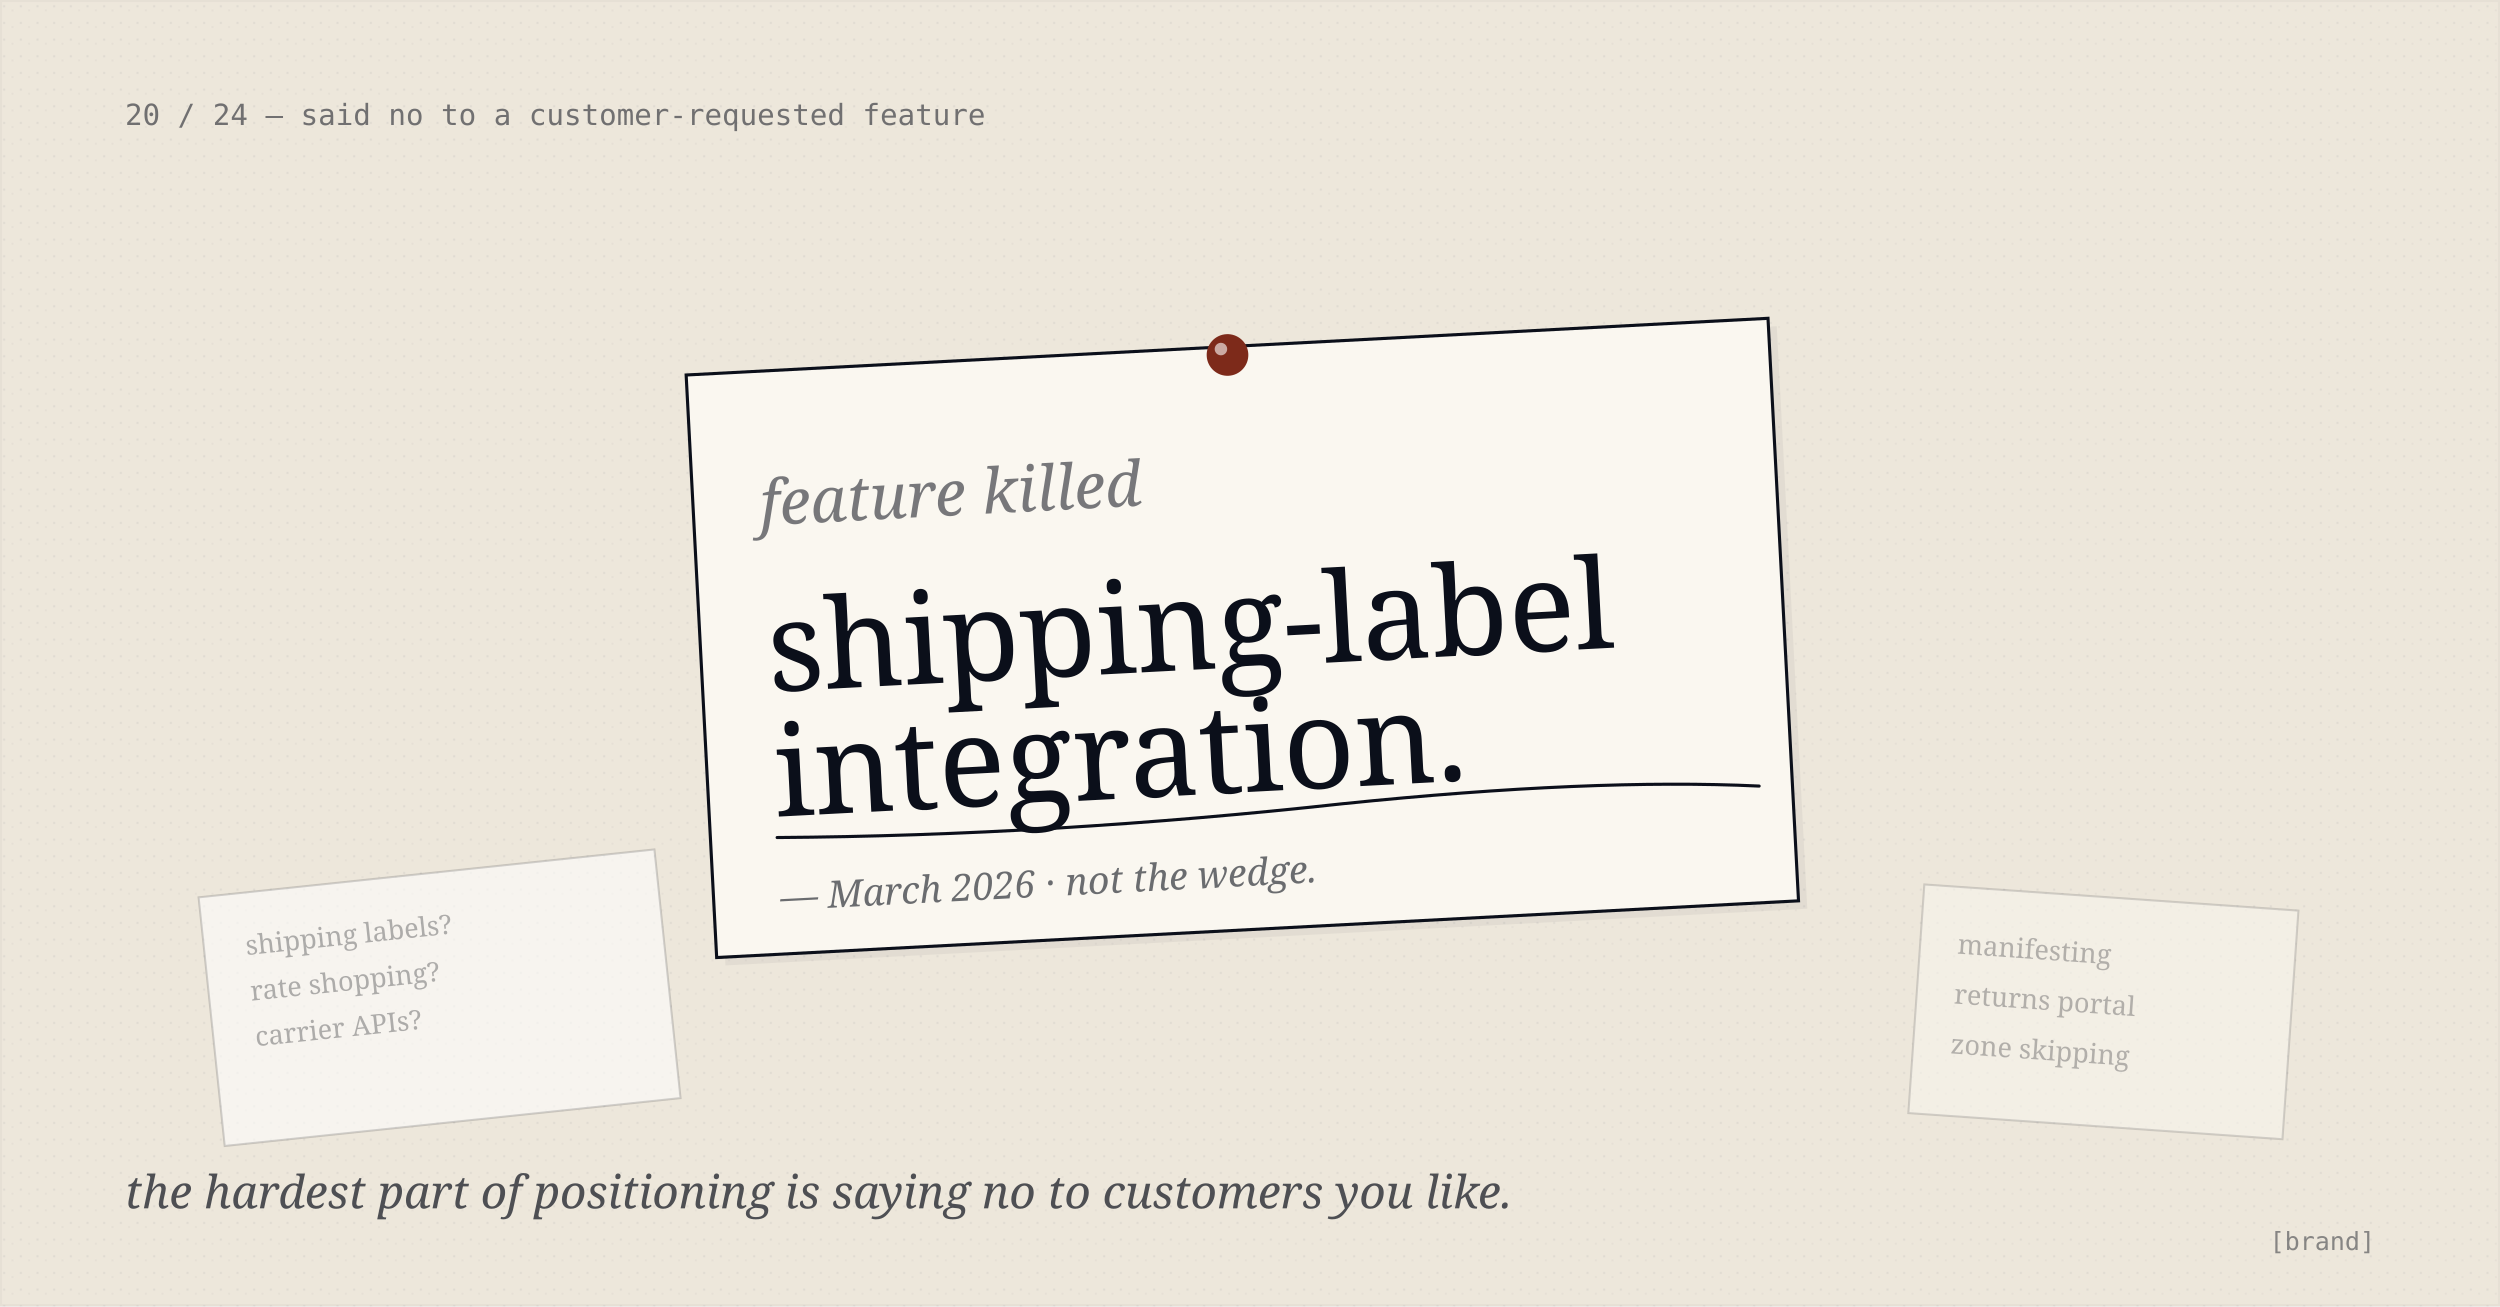
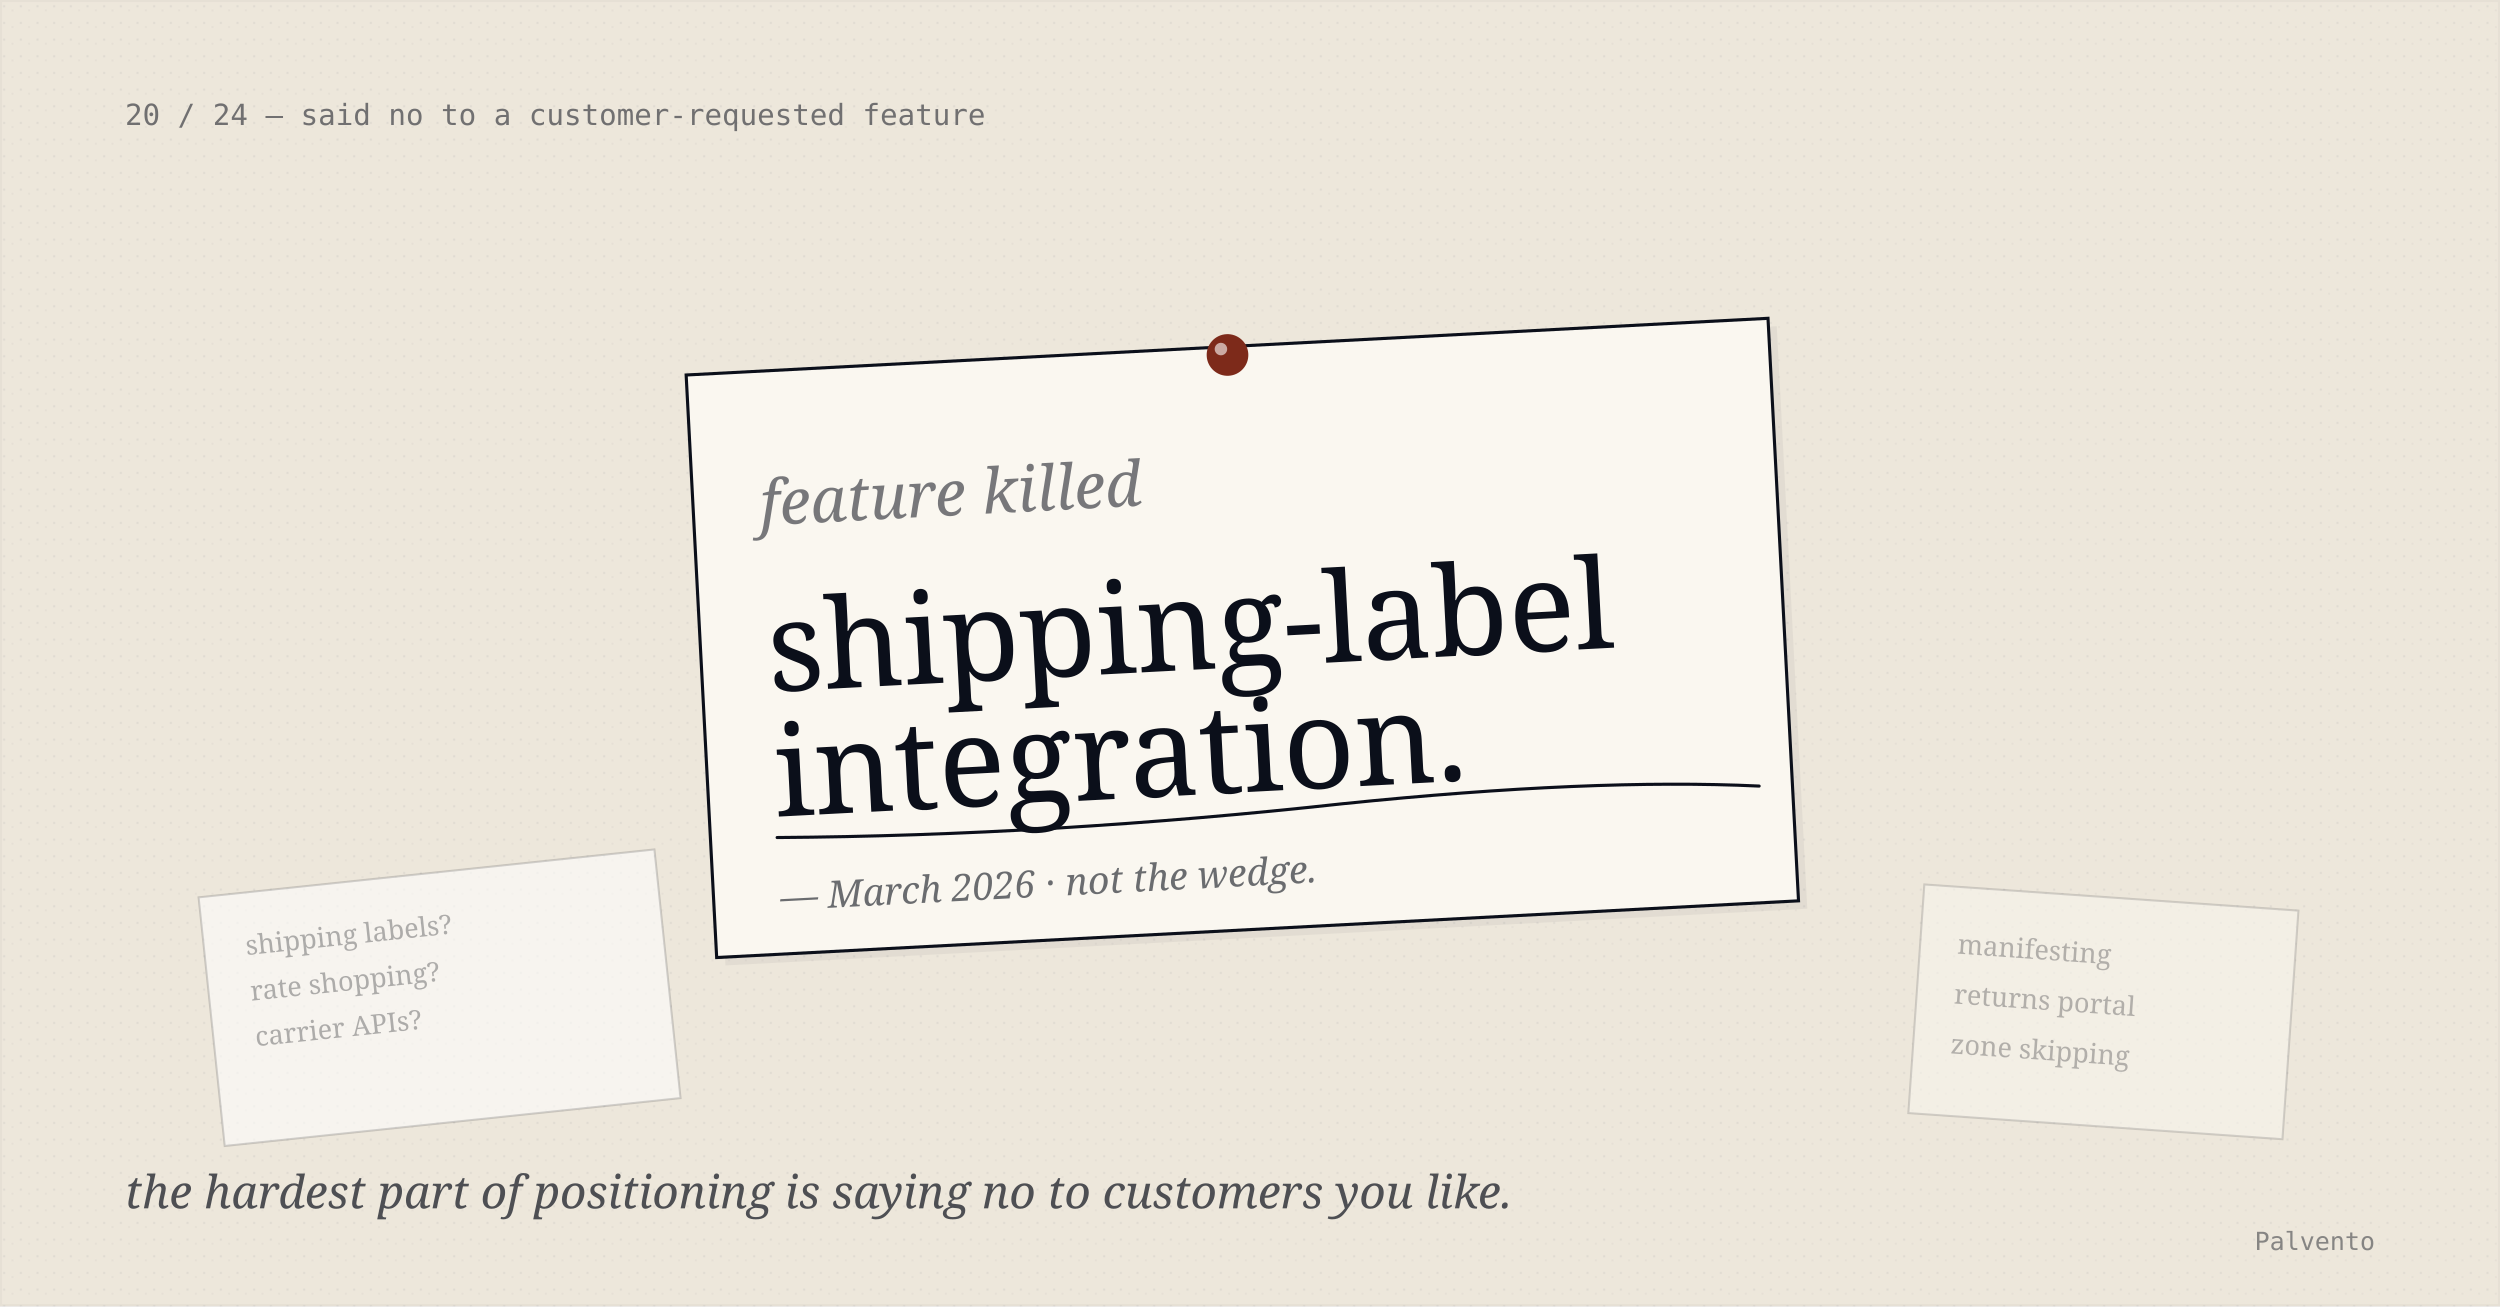
<svg xmlns="http://www.w3.org/2000/svg" width="1200" height="627" viewBox="0 0 1200 627" role="img" aria-labelledby="t20">
  <rect width="1200" height="627" fill="#f3f0ea" />
  <rect x="0.5" y="0.5" width="1199" height="626" fill="none" stroke="#0b0f1a" stroke-opacity="0.08" />
  <defs>
    <pattern id="cork" x="0" y="0" width="8" height="8" patternUnits="userSpaceOnUse">
      <rect width="8" height="8" fill="#d9c9a8" fill-opacity="0.35" />
      <circle cx="2" cy="3" r="0.6" fill="#0b0f1a" fill-opacity="0.08" />
      <circle cx="6" cy="5" r="0.5" fill="#0b0f1a" fill-opacity="0.06" />
    </pattern>
  </defs>
  <rect width="1200" height="627" fill="url(#cork)" />
  <rect width="1200" height="627" fill="#f3f0ea" fill-opacity="0.35" />
  <g font-family="'Geist Mono', ui-monospace, monospace" font-size="14" fill="#0b0f1a" fill-opacity="0.55">
    <text x="60" y="60">20 / 24 — said no to a customer-requested feature</text>
  </g>
  <g opacity="0.55" transform="rotate(-6 200 470)">
    <rect x="100" y="420" width="220" height="120" fill="#ffffff" stroke="#0b0f1a" stroke-width="1" stroke-opacity="0.3" />
    <text x="120" y="450" font-family="'Instrument Serif', Georgia, serif" font-size="13" fill="#0b0f1a" fill-opacity="0.55">shipping labels?</text>
    <text x="120" y="472" font-family="'Instrument Serif', Georgia, serif" font-size="13" fill="#0b0f1a" fill-opacity="0.55">rate shopping?</text>
    <text x="120" y="494" font-family="'Instrument Serif', Georgia, serif" font-size="13" fill="#0b0f1a" fill-opacity="0.55">carrier APIs?</text>
  </g>
  <g opacity="0.5" transform="rotate(4 1000 480)">
    <rect x="920" y="430" width="180" height="110" fill="#faf7f0" stroke="#0b0f1a" stroke-width="1" stroke-opacity="0.3" />
    <text x="938" y="462" font-family="'Instrument Serif', Georgia, serif" font-size="13" fill="#0b0f1a" fill-opacity="0.55">manifesting</text>
    <text x="938" y="486" font-family="'Instrument Serif', Georgia, serif" font-size="13" fill="#0b0f1a" fill-opacity="0.55">returns portal</text>
    <text x="938" y="510" font-family="'Instrument Serif', Georgia, serif" font-size="13" fill="#0b0f1a" fill-opacity="0.55">zone skipping</text>
  </g>
  <g transform="rotate(-3 600 300)">
    <rect x="340" y="170" width="520" height="280" fill="#0b0f1a" fill-opacity="0.05" />
    <rect x="336" y="166" width="520" height="280" fill="#faf7f0" stroke="#0b0f1a" stroke-width="1.5" />
    <circle cx="596" cy="170" r="10" fill="#7d2a1a" />
    <circle cx="593" cy="167" r="3" fill="#ffffff" fill-opacity="0.6" />
    <g font-family="'Instrument Serif', Georgia, serif" fill="#0b0f1a">
      <text x="368" y="240" font-size="30" font-style="italic" fill-opacity="0.55">feature killed</text>
      <text x="368" y="320" font-size="60">shipping-label</text>
      <text x="368" y="380" font-size="60">integration.</text>
      <text x="368" y="425" font-size="18" font-style="italic" fill-opacity="0.6">— March 2026 · not the wedge.</text>
    </g>
    <path d="M368 390 Q 500 396 640 388 Q 760 382 840 390" fill="none" stroke="#0b0f1a" stroke-width="1.5" stroke-linecap="round" />
  </g>
  <g font-family="'Instrument Serif', Georgia, serif" font-style="italic" font-size="22" fill="#0b0f1a" fill-opacity="0.7">
    <text x="60" y="580">the hardest part of positioning is saying no to customers you like.</text>
  </g>
  <g font-family="'Geist Mono', ui-monospace, monospace" font-size="12" fill="#0b0f1a" fill-opacity="0.45">
-     <text x="1140" y="600" text-anchor="end">[brand]</text>
+     <text x="1140" y="600" text-anchor="end">Palvento</text>
  </g>
</svg>
